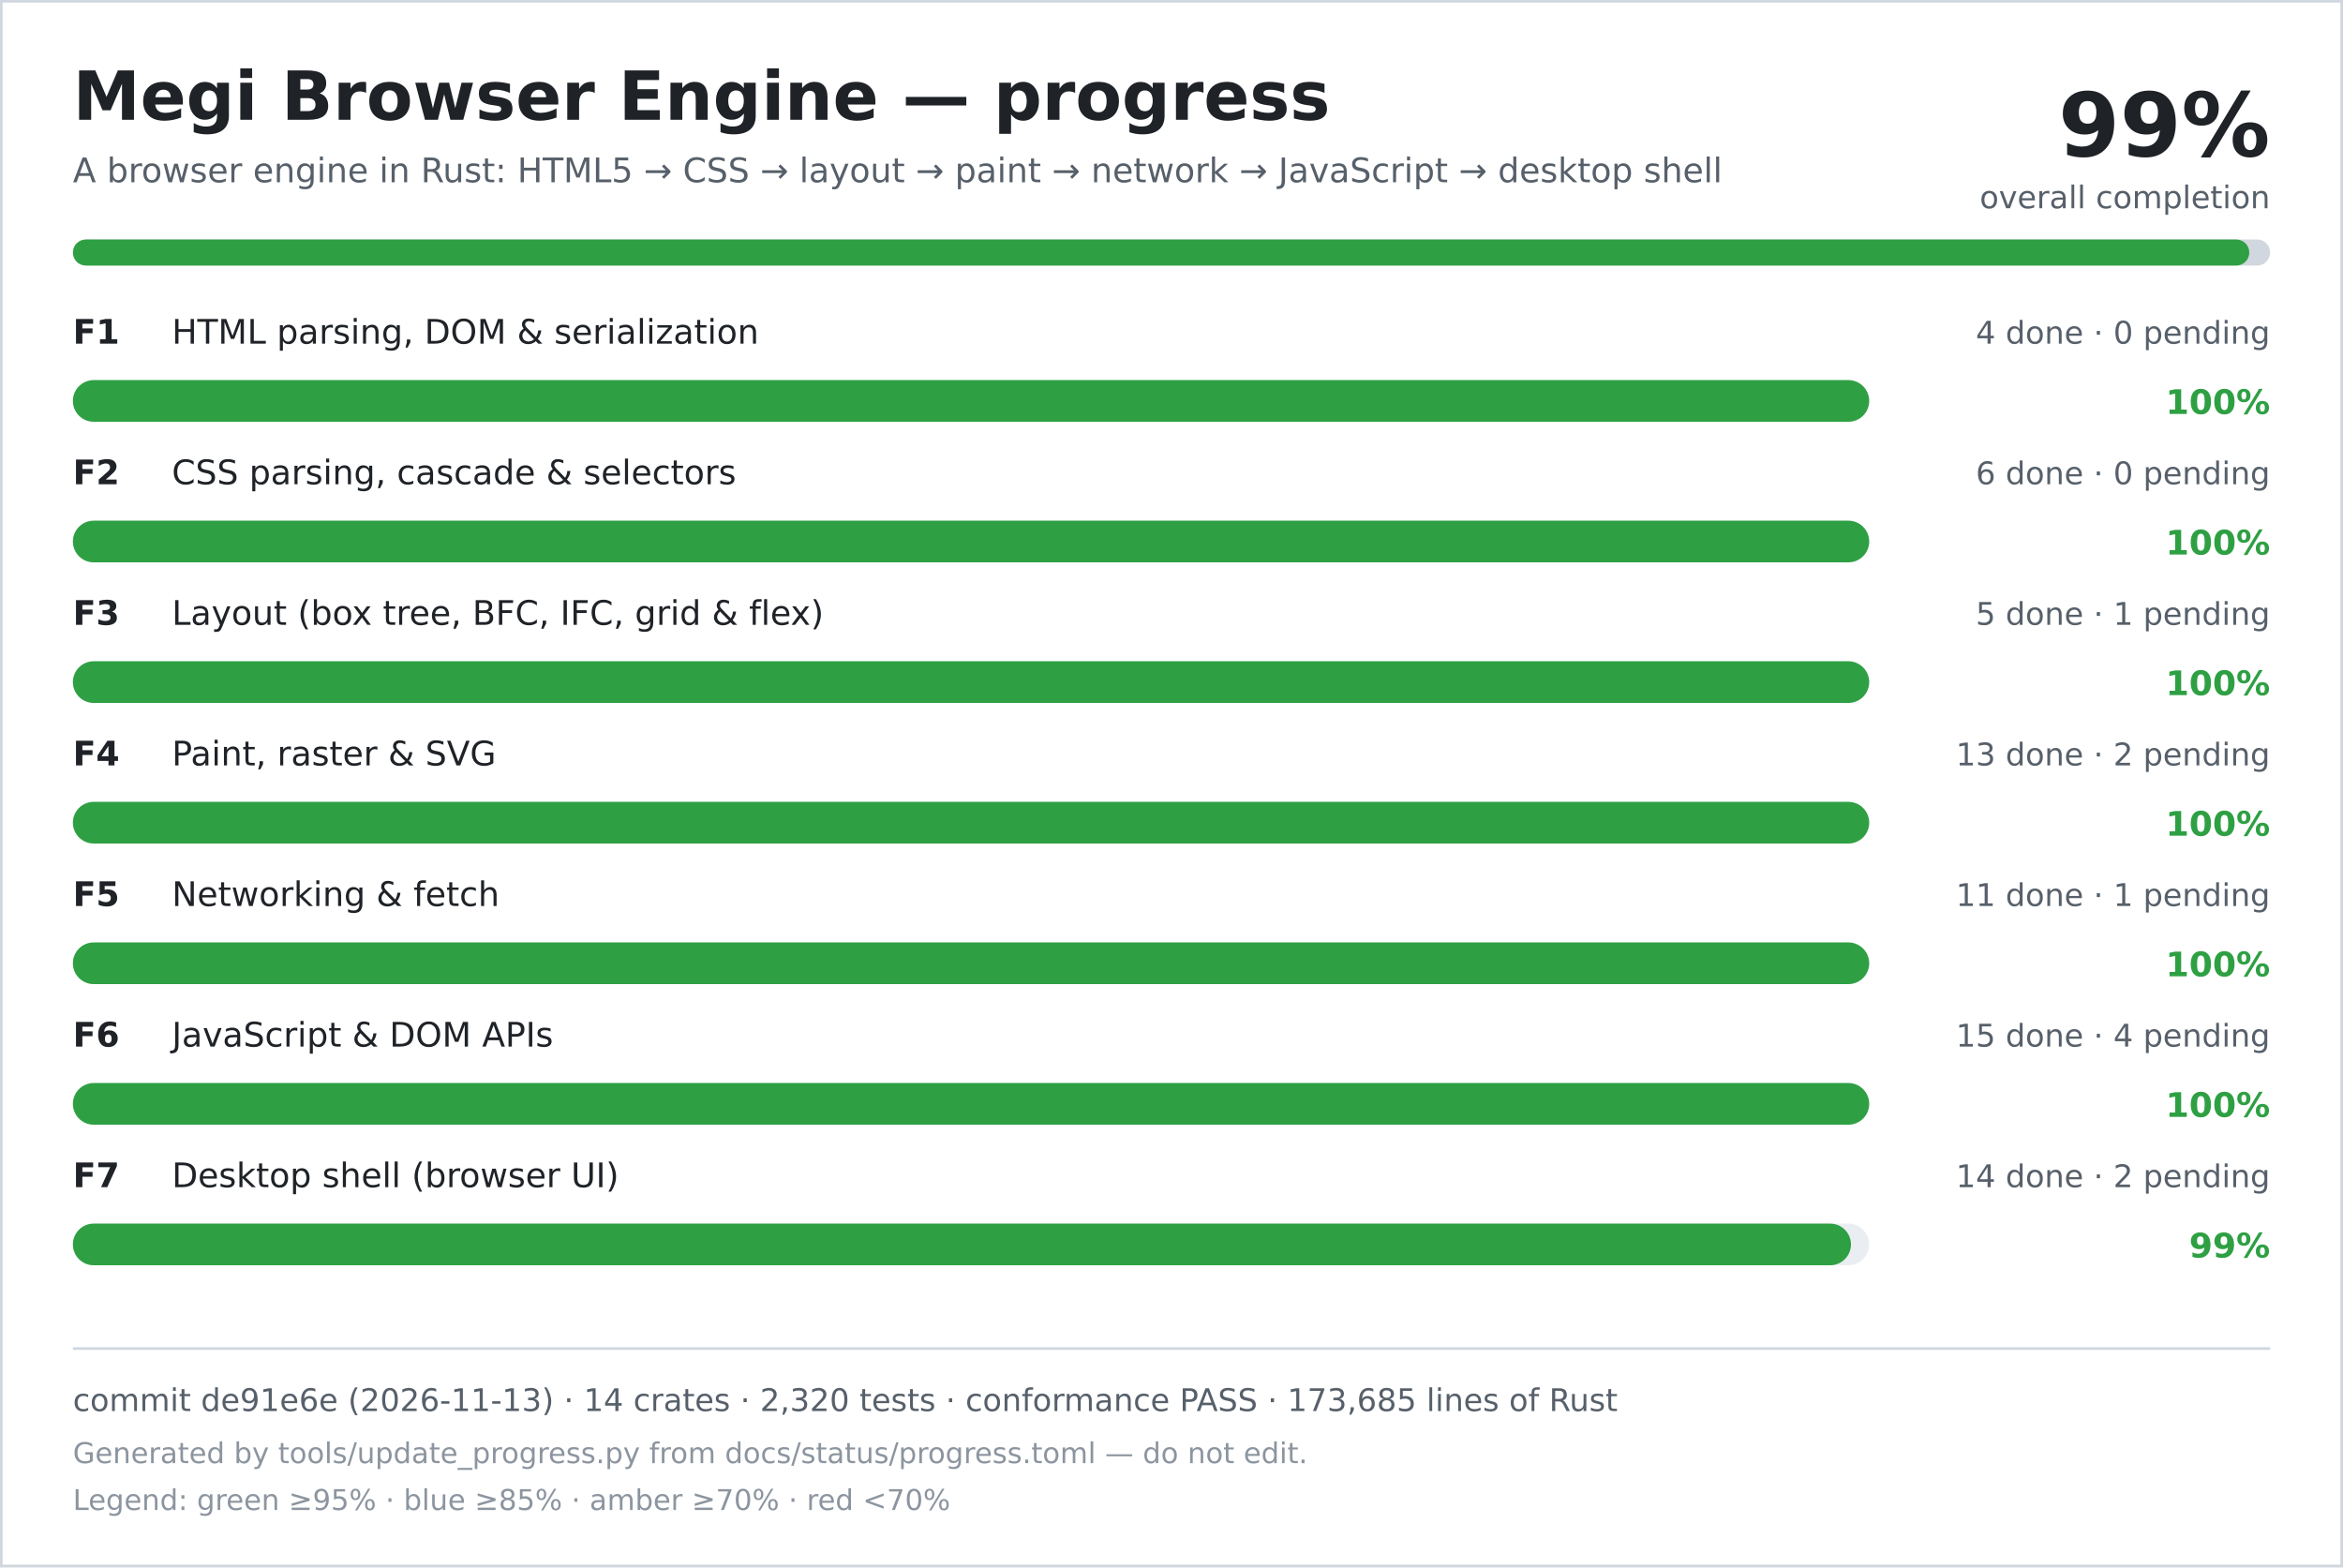
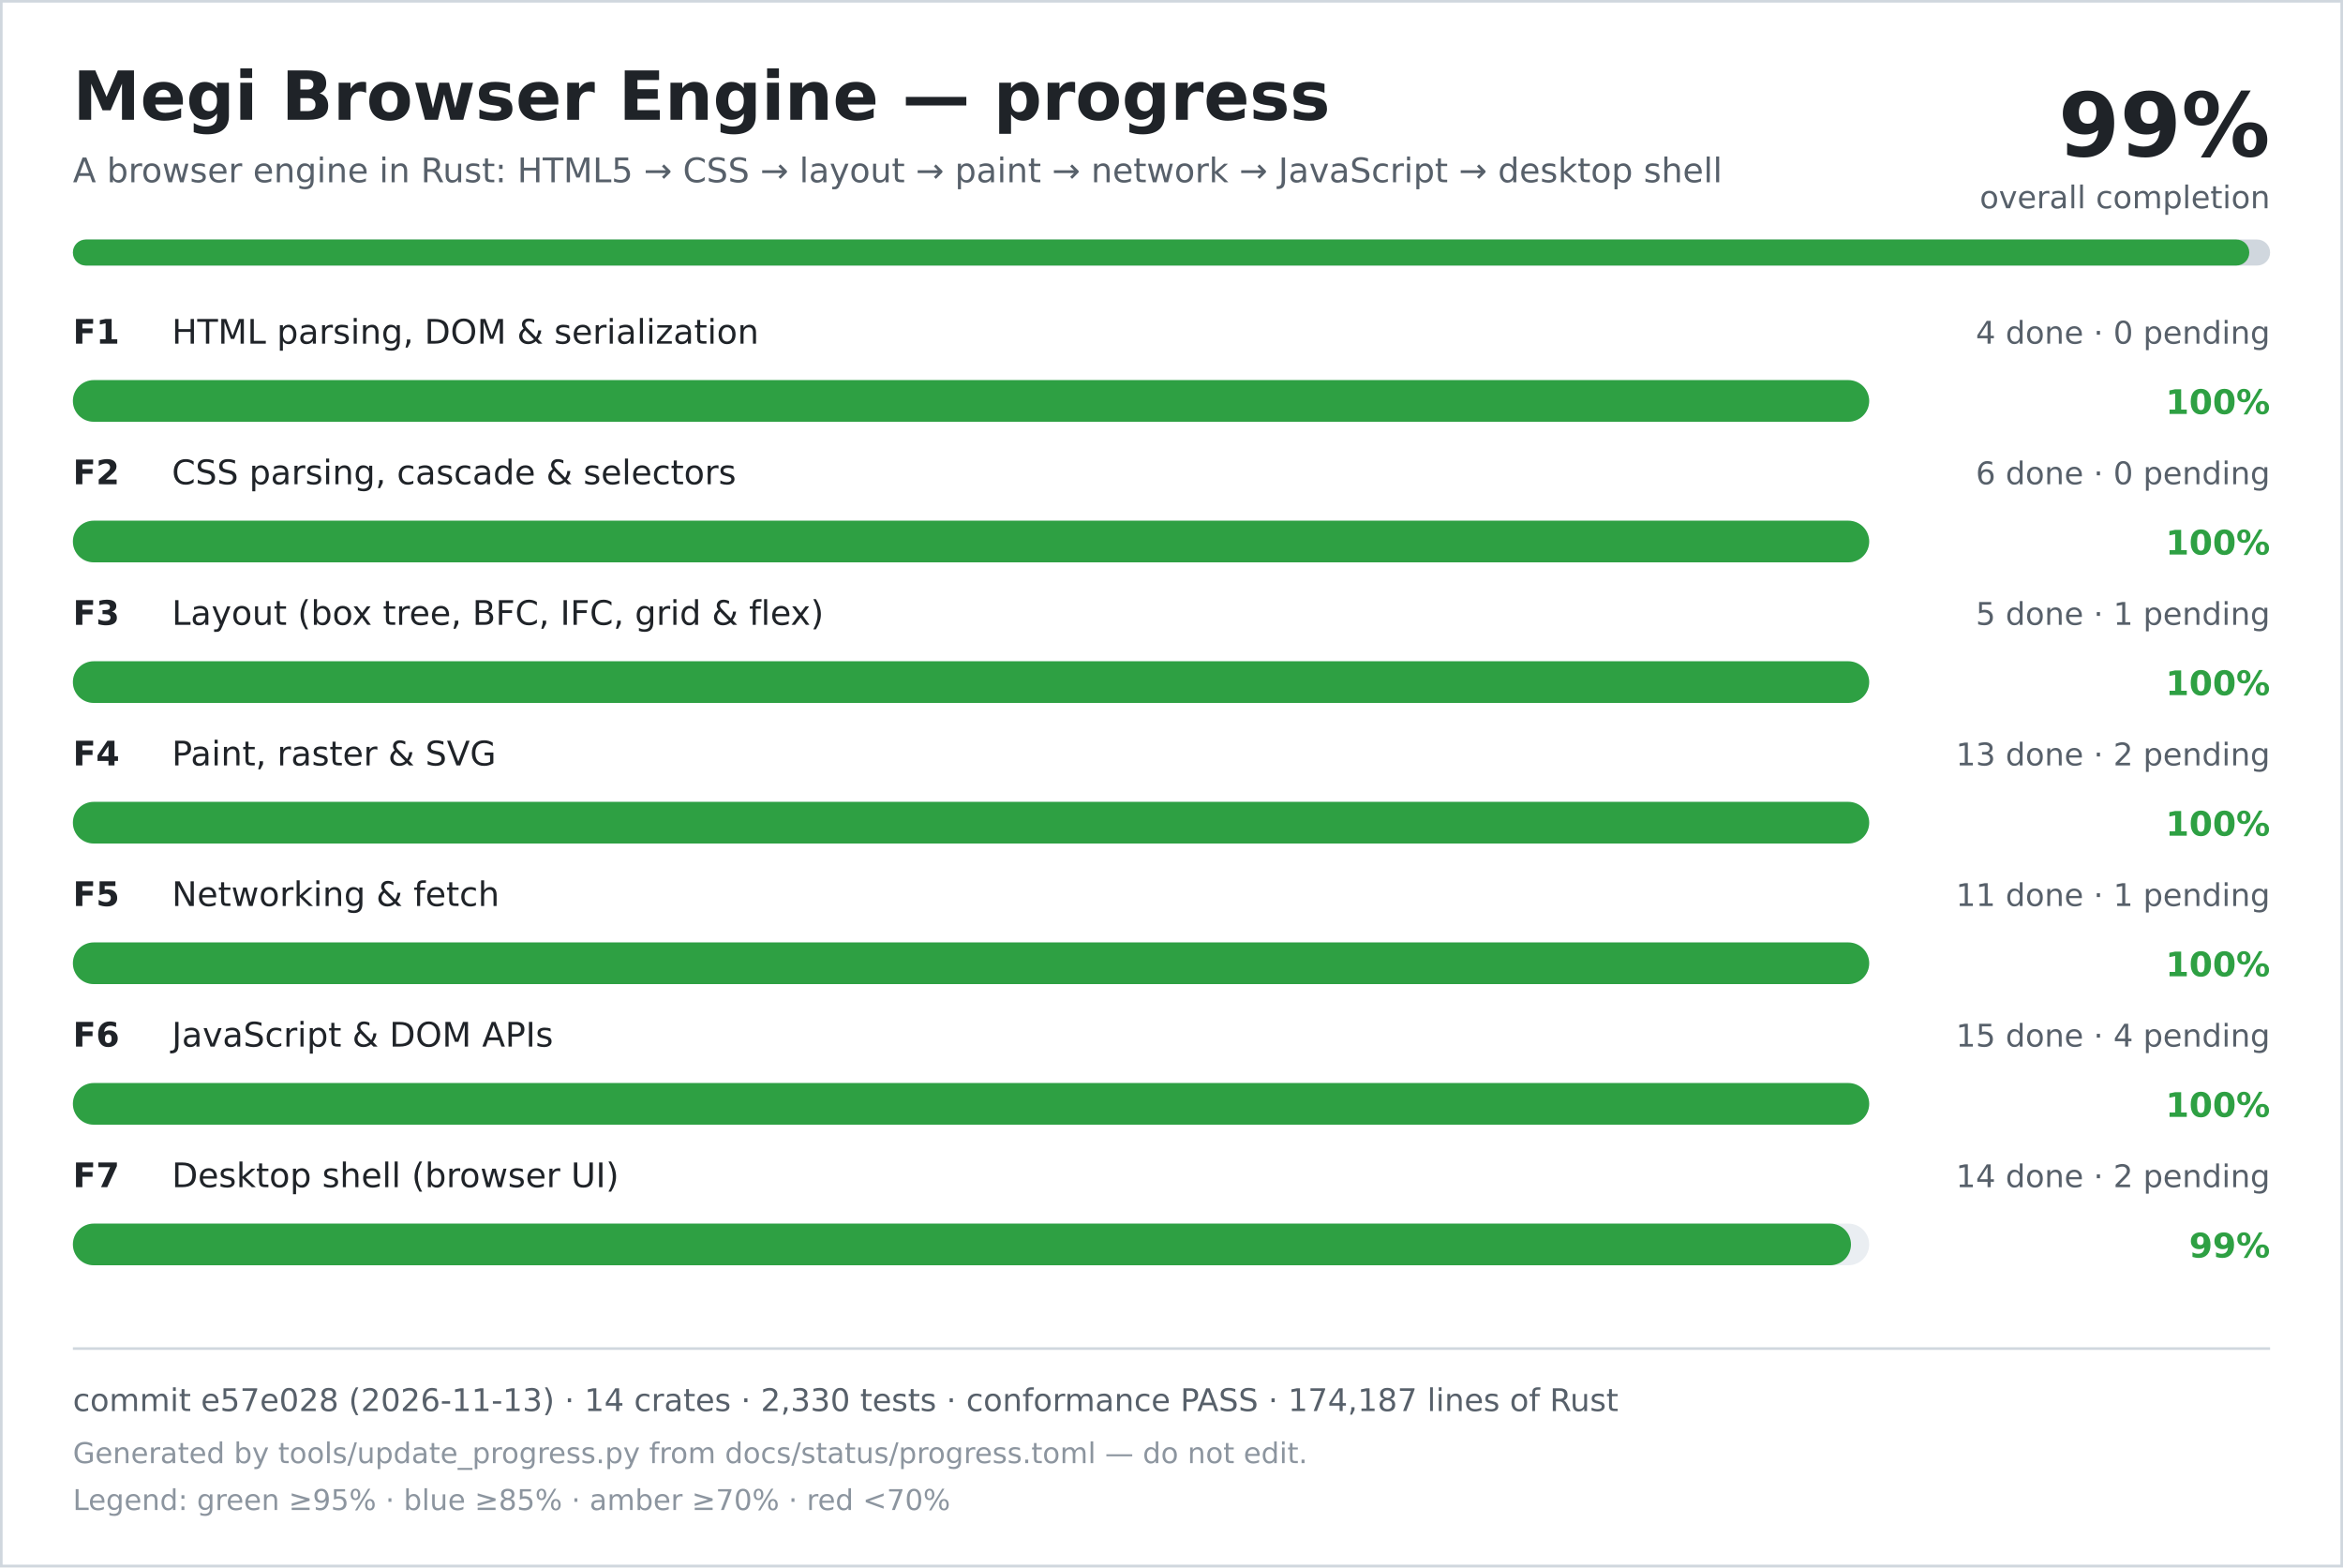
<svg xmlns="http://www.w3.org/2000/svg" width="900" height="602" viewBox="0 0 900 602" role="img" aria-labelledby="title desc">
  <rect width="900" height="602" fill="#ffffff" />
  <rect x="0.5" y="0.5" width="899" height="601" fill="none" stroke="#d0d7de" />
  <text x="28" y="46" font-family="DejaVu Sans, Verdana, sans-serif" font-size="26" font-weight="700" fill="#1f2328">Megi Browser Engine — progress</text>
  <text x="28" y="70" font-family="DejaVu Sans, Verdana, sans-serif" font-size="13" fill="#57606a">A browser engine in Rust: HTML5 → CSS → layout → paint → network → JavaScript → desktop shell</text>
  <text x="872" y="60" text-anchor="end" font-family="DejaVu Sans, Verdana, sans-serif" font-size="34" font-weight="700" fill="#1f2328">99%</text>
  <text x="872" y="80" text-anchor="end" font-family="DejaVu Sans, Verdana, sans-serif" font-size="12" fill="#57606a">overall completion</text>
  <rect x="28" y="92" width="844" height="10" rx="5" fill="#d0d7de" />
  <rect x="28" y="92" width="836" height="10" rx="5" fill="#2ea043" />
  <text x="28" y="132" font-family="DejaVu Sans, Verdana, sans-serif" font-size="13" font-weight="700" fill="#1f2328">F1</text>
  <text x="66" y="132" font-family="DejaVu Sans, Verdana, sans-serif" font-size="13" fill="#1f2328">HTML parsing, DOM &amp; serialization</text>
  <text x="872" y="132" text-anchor="end" font-family="DejaVu Sans, Verdana, sans-serif" font-size="12" fill="#57606a">4 done · 0 pending</text>
  <rect x="28" y="146" width="690" height="16" rx="8" fill="#eaeef2" />
  <rect x="28" y="146" width="690" height="16" rx="8" fill="#2ea043" />
  <text x="872" y="159" text-anchor="end" font-family="DejaVu Sans, Verdana, sans-serif" font-size="13" font-weight="700" fill="#2ea043">100%</text>
  <text x="28" y="186" font-family="DejaVu Sans, Verdana, sans-serif" font-size="13" font-weight="700" fill="#1f2328">F2</text>
  <text x="66" y="186" font-family="DejaVu Sans, Verdana, sans-serif" font-size="13" fill="#1f2328">CSS parsing, cascade &amp; selectors</text>
  <text x="872" y="186" text-anchor="end" font-family="DejaVu Sans, Verdana, sans-serif" font-size="12" fill="#57606a">6 done · 0 pending</text>
  <rect x="28" y="200" width="690" height="16" rx="8" fill="#eaeef2" />
  <rect x="28" y="200" width="690" height="16" rx="8" fill="#2ea043" />
  <text x="872" y="213" text-anchor="end" font-family="DejaVu Sans, Verdana, sans-serif" font-size="13" font-weight="700" fill="#2ea043">100%</text>
  <text x="28" y="240" font-family="DejaVu Sans, Verdana, sans-serif" font-size="13" font-weight="700" fill="#1f2328">F3</text>
  <text x="66" y="240" font-family="DejaVu Sans, Verdana, sans-serif" font-size="13" fill="#1f2328">Layout (box tree, BFC, IFC, grid &amp; flex)</text>
  <text x="872" y="240" text-anchor="end" font-family="DejaVu Sans, Verdana, sans-serif" font-size="12" fill="#57606a">5 done · 1 pending</text>
  <rect x="28" y="254" width="690" height="16" rx="8" fill="#eaeef2" />
  <rect x="28" y="254" width="690" height="16" rx="8" fill="#2ea043" />
  <text x="872" y="267" text-anchor="end" font-family="DejaVu Sans, Verdana, sans-serif" font-size="13" font-weight="700" fill="#2ea043">100%</text>
  <text x="28" y="294" font-family="DejaVu Sans, Verdana, sans-serif" font-size="13" font-weight="700" fill="#1f2328">F4</text>
  <text x="66" y="294" font-family="DejaVu Sans, Verdana, sans-serif" font-size="13" fill="#1f2328">Paint, raster &amp; SVG</text>
  <text x="872" y="294" text-anchor="end" font-family="DejaVu Sans, Verdana, sans-serif" font-size="12" fill="#57606a">13 done · 2 pending</text>
  <rect x="28" y="308" width="690" height="16" rx="8" fill="#eaeef2" />
  <rect x="28" y="308" width="690" height="16" rx="8" fill="#2ea043" />
  <text x="872" y="321" text-anchor="end" font-family="DejaVu Sans, Verdana, sans-serif" font-size="13" font-weight="700" fill="#2ea043">100%</text>
  <text x="28" y="348" font-family="DejaVu Sans, Verdana, sans-serif" font-size="13" font-weight="700" fill="#1f2328">F5</text>
  <text x="66" y="348" font-family="DejaVu Sans, Verdana, sans-serif" font-size="13" fill="#1f2328">Networking &amp; fetch</text>
  <text x="872" y="348" text-anchor="end" font-family="DejaVu Sans, Verdana, sans-serif" font-size="12" fill="#57606a">11 done · 1 pending</text>
  <rect x="28" y="362" width="690" height="16" rx="8" fill="#eaeef2" />
  <rect x="28" y="362" width="690" height="16" rx="8" fill="#2ea043" />
  <text x="872" y="375" text-anchor="end" font-family="DejaVu Sans, Verdana, sans-serif" font-size="13" font-weight="700" fill="#2ea043">100%</text>
  <text x="28" y="402" font-family="DejaVu Sans, Verdana, sans-serif" font-size="13" font-weight="700" fill="#1f2328">F6</text>
  <text x="66" y="402" font-family="DejaVu Sans, Verdana, sans-serif" font-size="13" fill="#1f2328">JavaScript &amp; DOM APIs</text>
  <text x="872" y="402" text-anchor="end" font-family="DejaVu Sans, Verdana, sans-serif" font-size="12" fill="#57606a">15 done · 4 pending</text>
  <rect x="28" y="416" width="690" height="16" rx="8" fill="#eaeef2" />
  <rect x="28" y="416" width="690" height="16" rx="8" fill="#2ea043" />
  <text x="872" y="429" text-anchor="end" font-family="DejaVu Sans, Verdana, sans-serif" font-size="13" font-weight="700" fill="#2ea043">100%</text>
  <text x="28" y="456" font-family="DejaVu Sans, Verdana, sans-serif" font-size="13" font-weight="700" fill="#1f2328">F7</text>
  <text x="66" y="456" font-family="DejaVu Sans, Verdana, sans-serif" font-size="13" fill="#1f2328">Desktop shell (browser UI)</text>
  <text x="872" y="456" text-anchor="end" font-family="DejaVu Sans, Verdana, sans-serif" font-size="12" fill="#57606a">14 done · 2 pending</text>
  <rect x="28" y="470" width="690" height="16" rx="8" fill="#eaeef2" />
  <rect x="28" y="470" width="683" height="16" rx="8" fill="#2ea043" />
  <text x="872" y="483" text-anchor="end" font-family="DejaVu Sans, Verdana, sans-serif" font-size="13" font-weight="700" fill="#2ea043">99%</text>
  <line x1="28" y1="518" x2="872" y2="518" stroke="#d0d7de" />
-   <text x="28" y="542" font-family="DejaVu Sans, Verdana, sans-serif" font-size="12" fill="#57606a">commit de91e6e (2026-11-13) · 14 crates · 2,320 tests · conformance PASS · 173,685 lines of Rust</text>
+   <text x="28" y="542" font-family="DejaVu Sans, Verdana, sans-serif" font-size="12" fill="#57606a">commit e57e028 (2026-11-13) · 14 crates · 2,330 tests · conformance PASS · 174,187 lines of Rust</text>
  <text x="28" y="562" font-family="DejaVu Sans, Verdana, sans-serif" font-size="11" fill="#8c959f">Generated by tools/update_progress.py from docs/status/progress.toml — do not edit.</text>
  <text x="28" y="580" font-family="DejaVu Sans, Verdana, sans-serif" font-size="11" fill="#8c959f">Legend: green ≥95% · blue ≥85% · amber ≥70% · red &lt;70%</text>
</svg>
